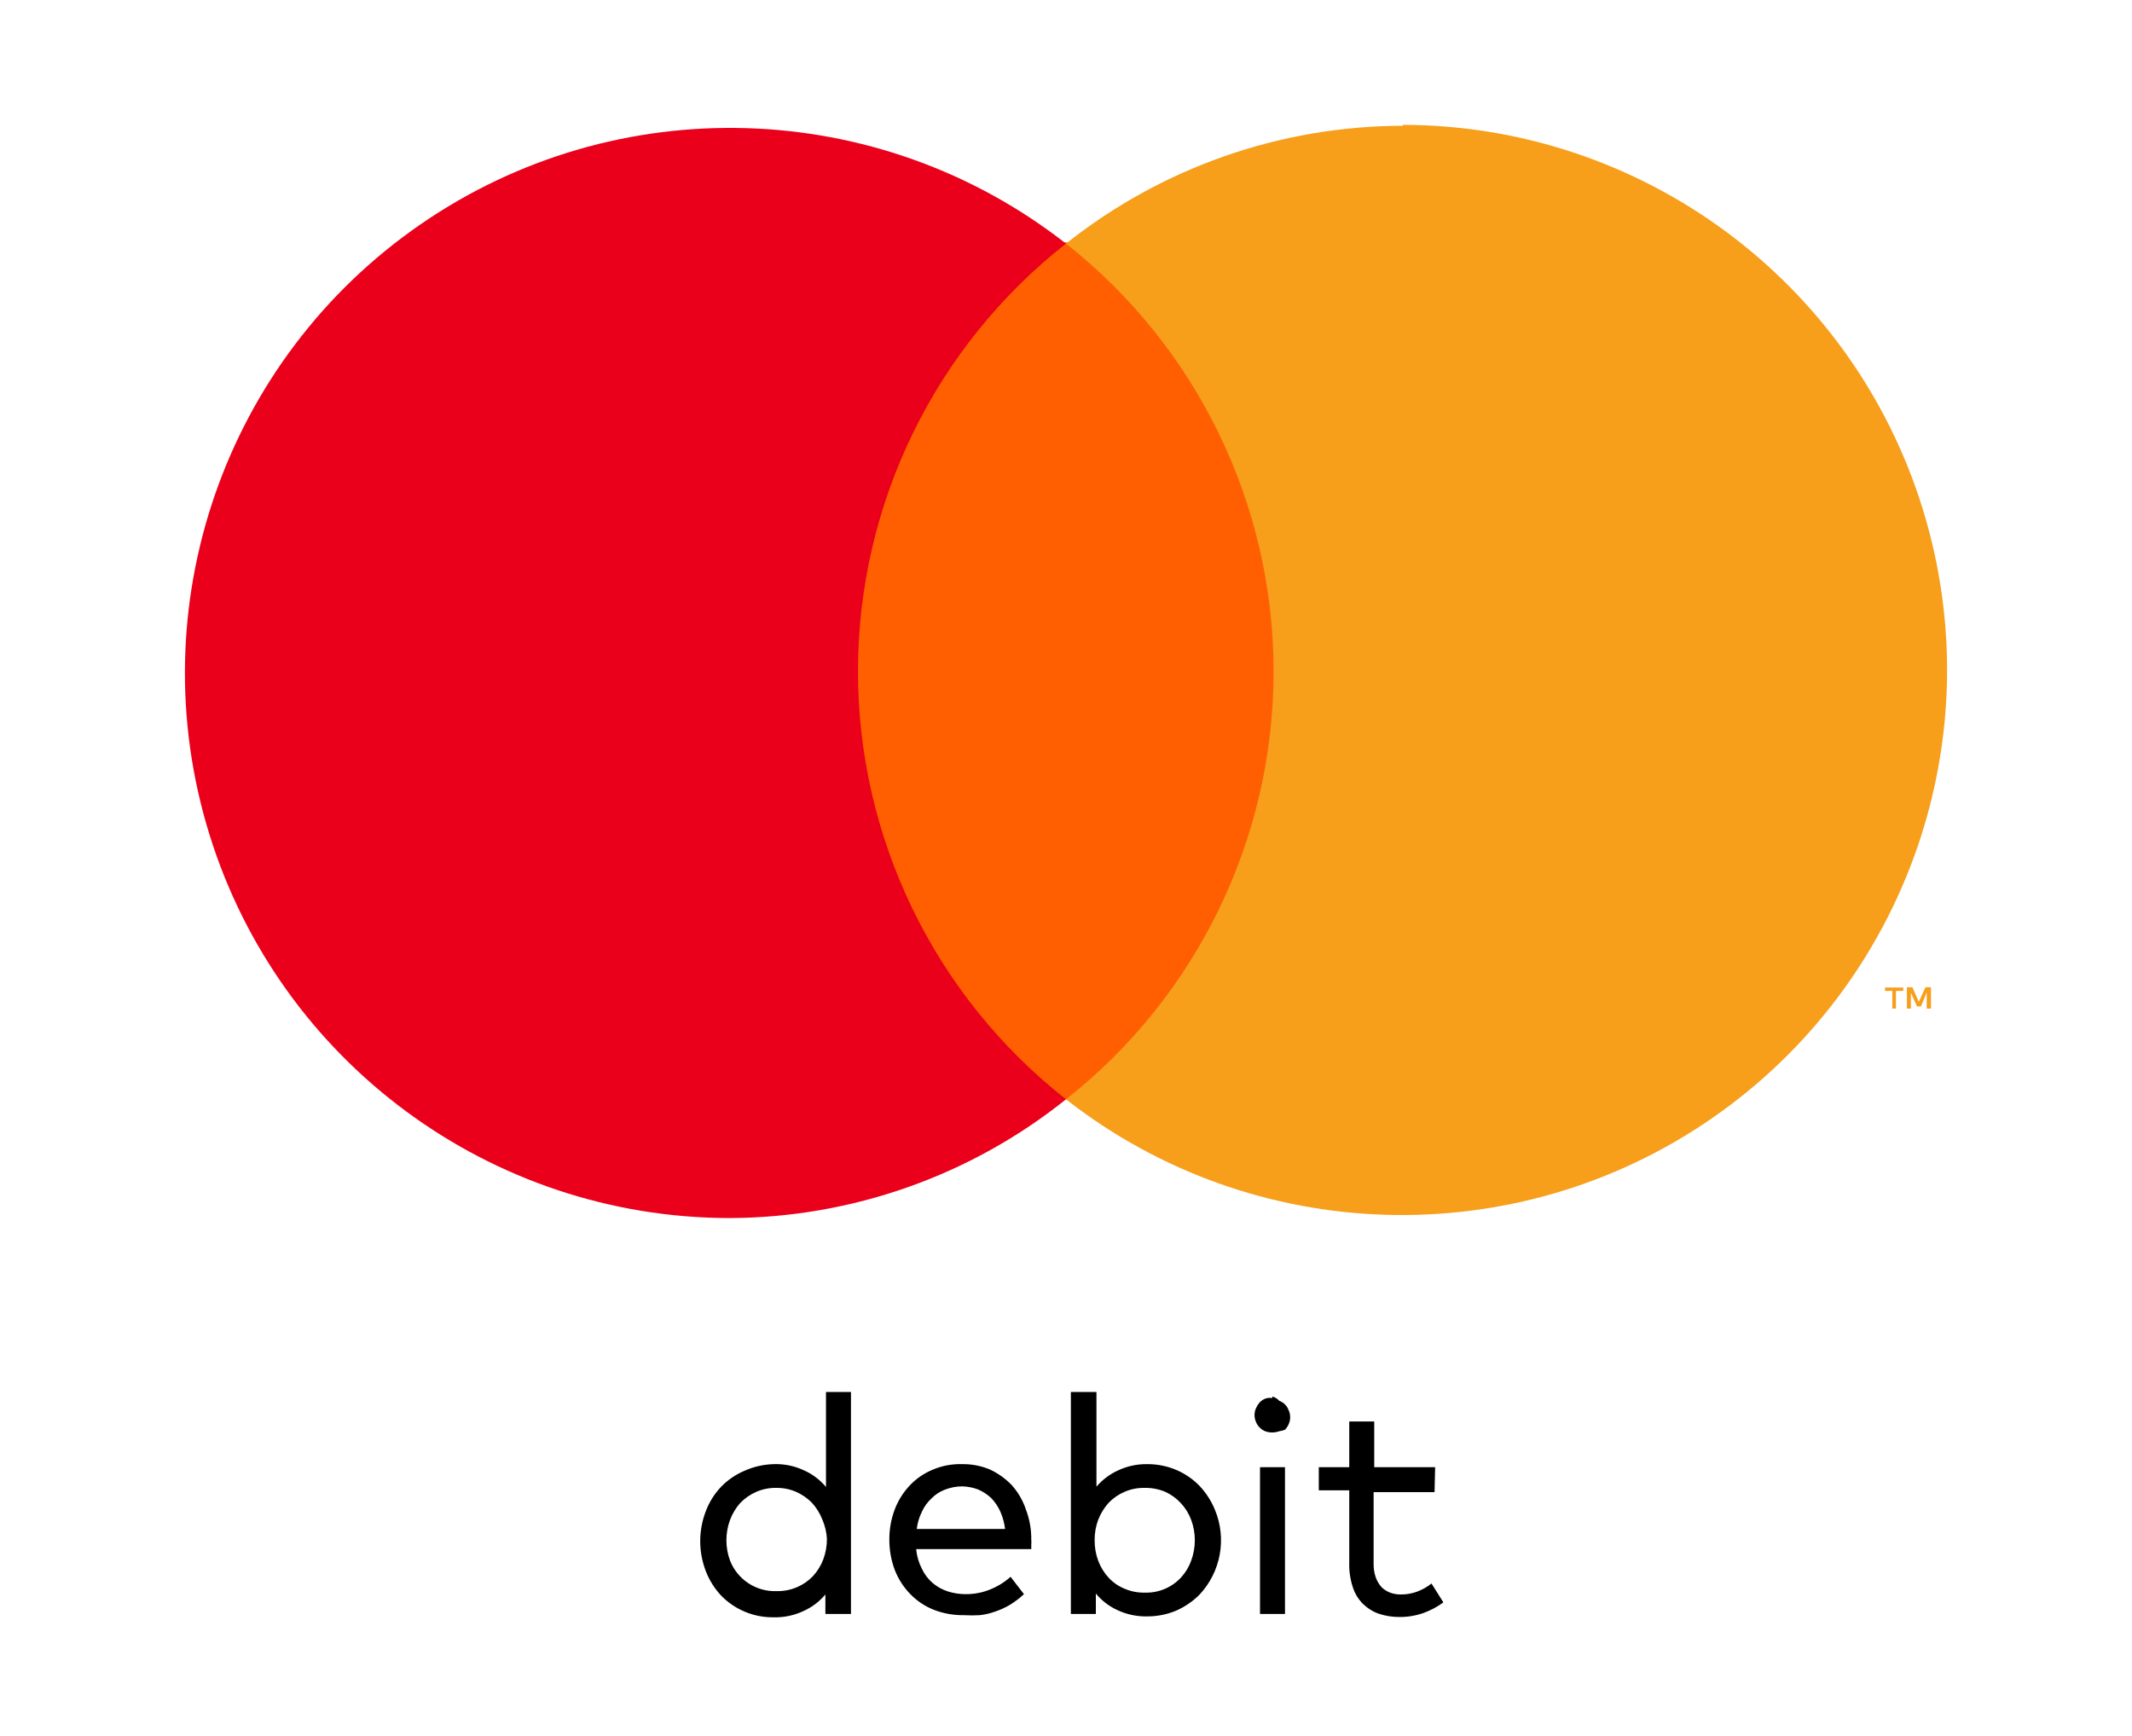
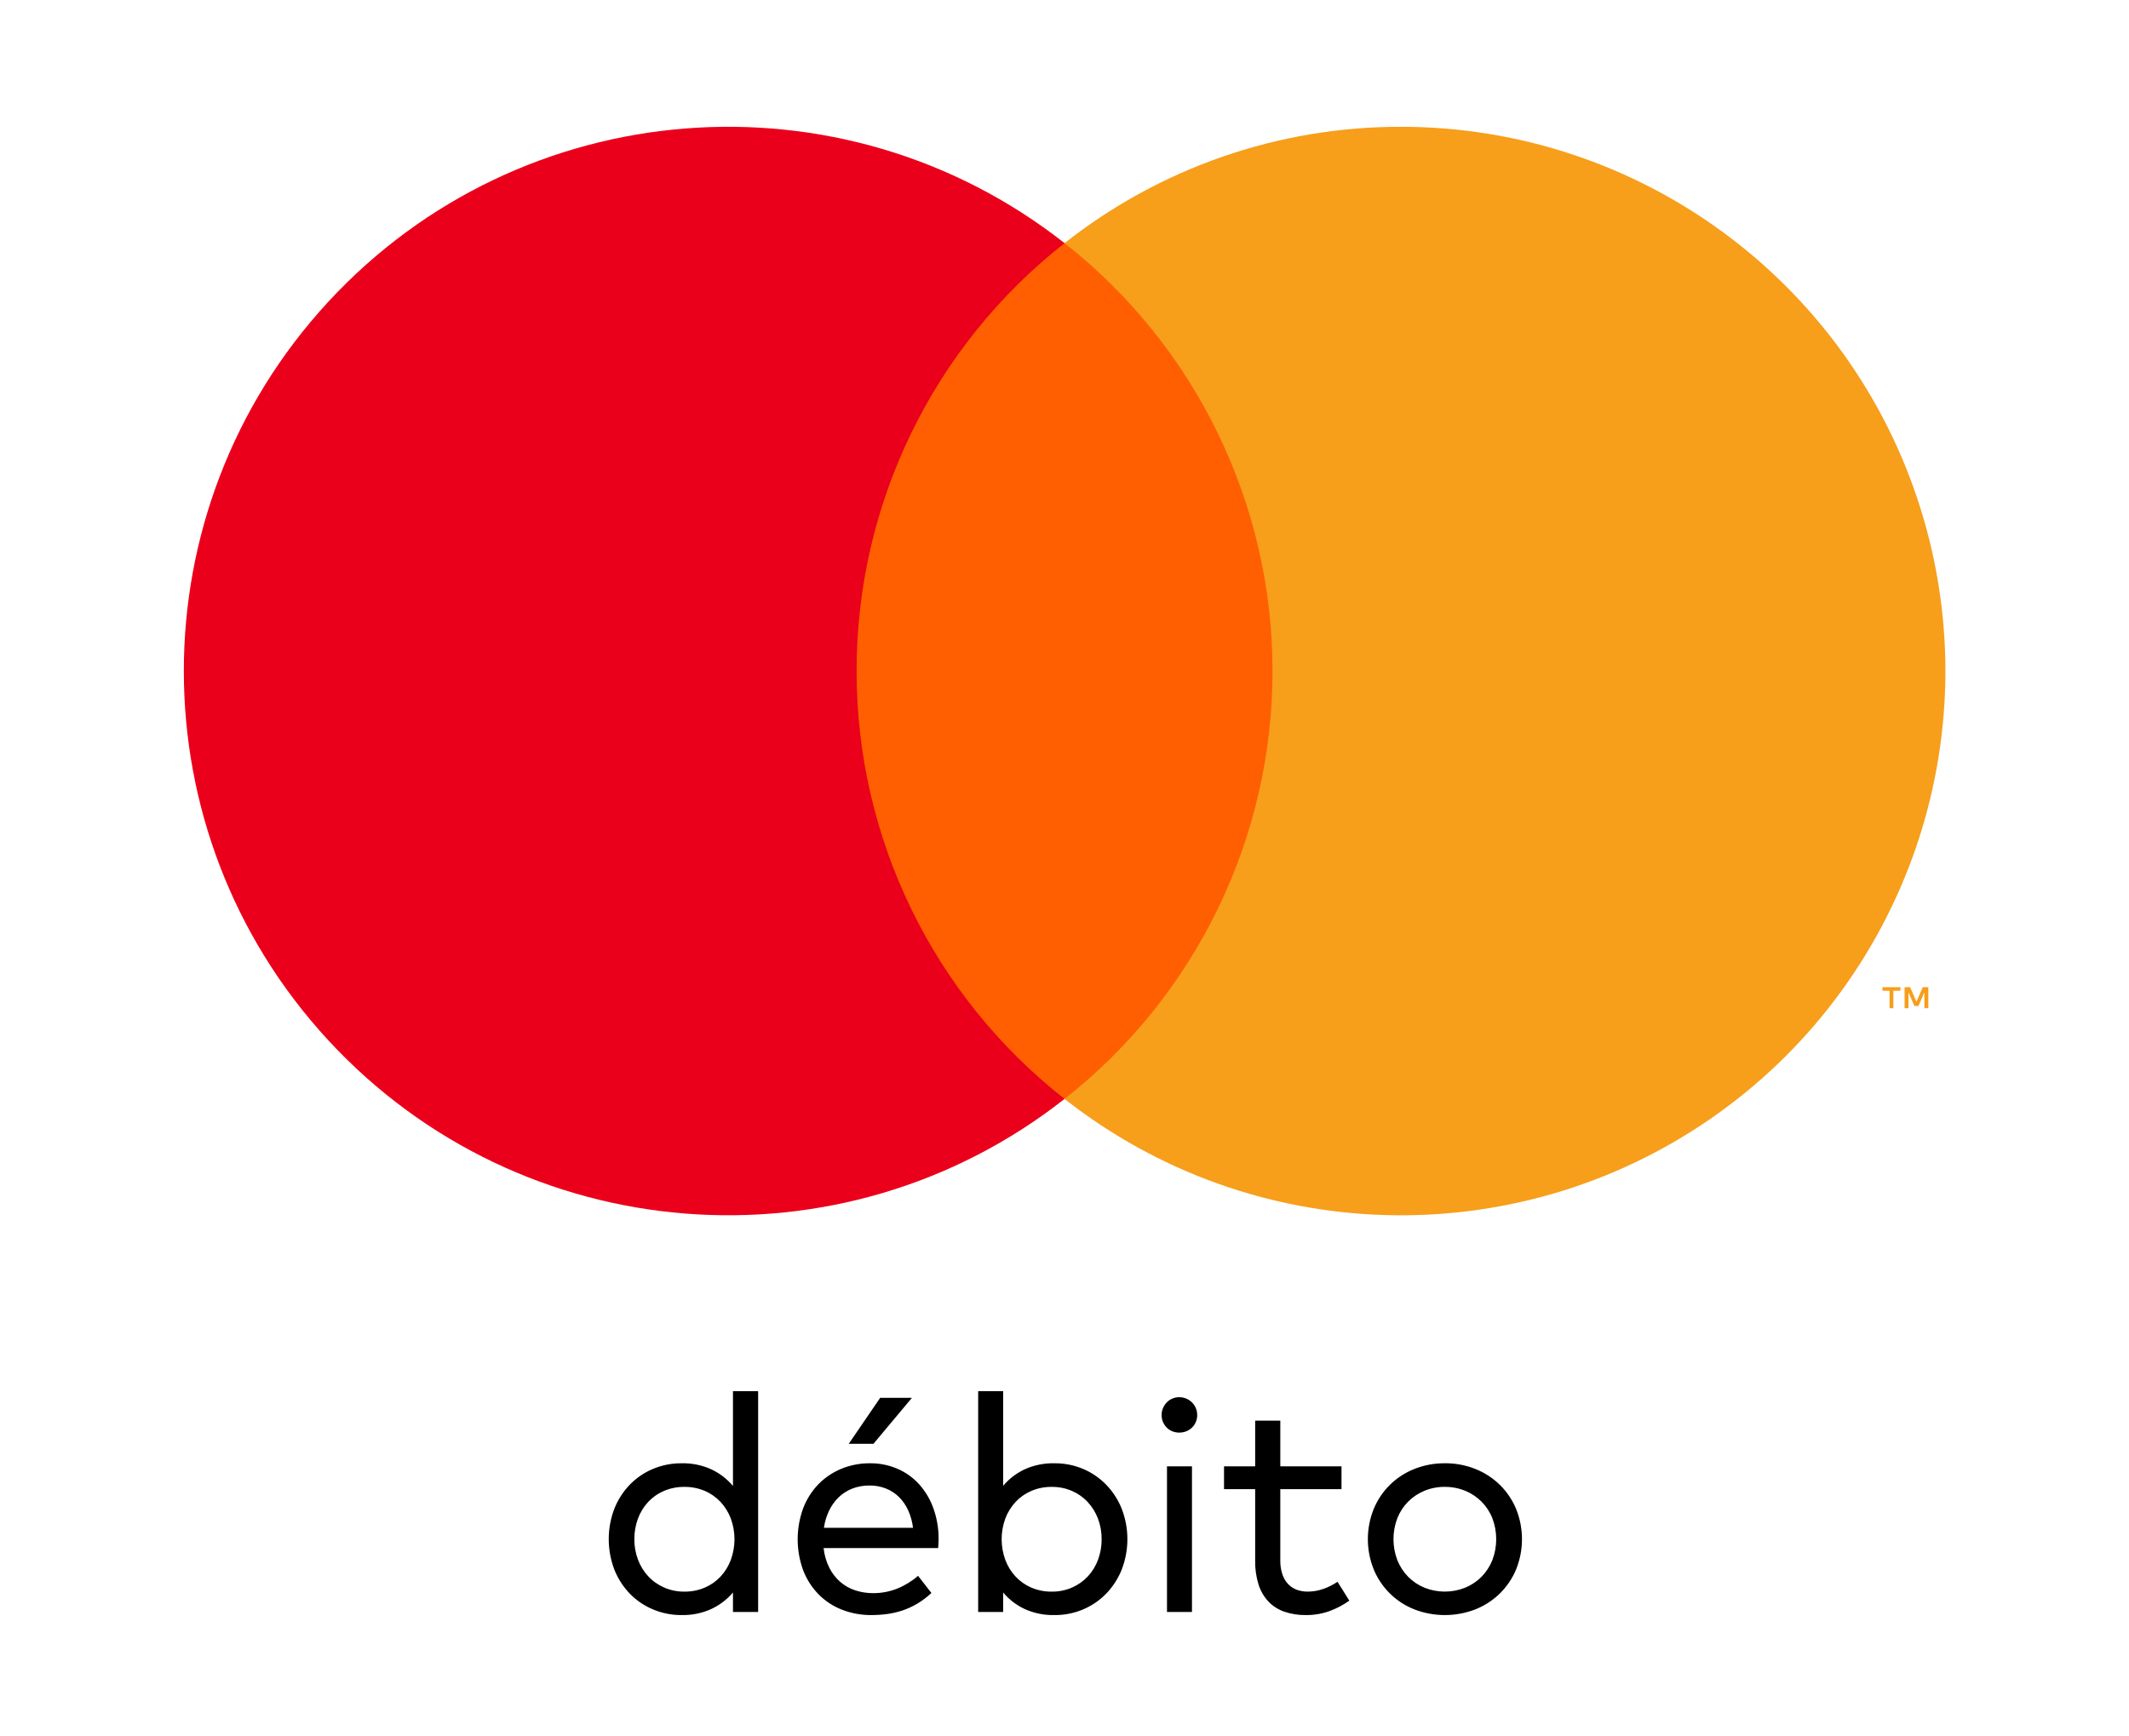
- <svg xmlns="http://www.w3.org/2000/svg" id="Layer_1" data-name="Layer 1" viewBox="0 0 70 57">
+ <svg xmlns="http://www.w3.org/2000/svg" id="a45eba56-372e-421e-afe1-642b0eba1a4c" data-name="Layer 1" viewBox="0 0 140.795 114.807">
  <defs>
-     <style>.cls-1{fill:none;}.cls-2{clip-path:url(#clip-path);}.cls-3{fill:#ff5f00;}.cls-4{fill:#eb001b;}.cls-5{fill:#f79e1b;}</style>
-     <clipPath id="clip-path">
-       <rect id="_Rectangle_" data-name="&lt;Rectangle&gt;" class="cls-1" y="-0.04" width="70" height="57.08" />
+     <clipPath id="af202981-2af9-4ad9-99c2-d07555f195bf" transform="translate(-325.6035 -248.5967)">
+       <rect id="f8382c0c-0689-4fed-bb7c-c667b5c24a1d" data-name="&lt;Rectangle&gt;" x="325.603" y="248.597" width="140.795" height="114.807" style="fill:none" />
    </clipPath>
  </defs>
-   <g class="cls-2">
-     <path d="M25.41,48.08a2.17,2.17,0,0,1,1,.21,2,2,0,0,1,.71.54V45.71h.82V53H27.1v-.64a2,2,0,0,1-.71.54,2.17,2.17,0,0,1-1,.21,2.36,2.36,0,0,1-1.71-.71,2.47,2.47,0,0,1-.5-.79,2.73,2.73,0,0,1,0-2,2.37,2.37,0,0,1,.5-.79,2.34,2.34,0,0,1,.76-.52A2.52,2.52,0,0,1,25.41,48.08Zm.09.78a1.6,1.6,0,0,0-.67.13,1.68,1.68,0,0,0-.53.37,1.79,1.79,0,0,0-.33.55,1.93,1.93,0,0,0,0,1.34,1.58,1.58,0,0,0,1.53,1,1.6,1.6,0,0,0,.67-.13,1.57,1.57,0,0,0,.52-.36,1.7,1.7,0,0,0,.34-.55,1.91,1.91,0,0,0,.12-.68A1.87,1.87,0,0,0,27,49.9a1.82,1.82,0,0,0-.34-.55,1.73,1.73,0,0,0-.52-.36A1.6,1.6,0,0,0,25.5,48.86Zm6.1-.78a2.27,2.27,0,0,1,.91.18,2.43,2.43,0,0,1,.71.51,2.29,2.29,0,0,1,.46.79,2.7,2.7,0,0,1,.18,1,.81.81,0,0,1,0,.16v.15H30.08a1.77,1.77,0,0,0,.19.65,1.4,1.4,0,0,0,.36.47,1.47,1.47,0,0,0,.49.27,1.92,1.92,0,0,0,.59.09,2.09,2.09,0,0,0,.79-.15,2.27,2.27,0,0,0,.68-.42l.44.57a3,3,0,0,1-.46.35,2.56,2.56,0,0,1-.48.22,2.23,2.23,0,0,1-.51.12,4.38,4.38,0,0,1-.52,0,2.63,2.63,0,0,1-1-.18,2.21,2.21,0,0,1-.76-.51,2.34,2.34,0,0,1-.51-.79,2.8,2.8,0,0,1-.18-1,2.75,2.75,0,0,1,.18-1,2.37,2.37,0,0,1,.5-.79,2.17,2.17,0,0,1,.75-.51A2.3,2.3,0,0,1,31.6,48.08Zm0,.73a1.58,1.58,0,0,0-.58.11,1.21,1.21,0,0,0-.44.29,1.35,1.35,0,0,0-.31.43,1.72,1.72,0,0,0-.17.57H33a2,2,0,0,0-.16-.58,1.55,1.55,0,0,0-.3-.44,1.52,1.52,0,0,0-.43-.28A1.62,1.62,0,0,0,31.59,48.81Zm6.08-.73a2.43,2.43,0,0,1,.94.19,2.34,2.34,0,0,1,.76.52,2.56,2.56,0,0,1,.51.79,2.61,2.61,0,0,1-.51,2.79,2.51,2.51,0,0,1-.76.52,2.43,2.43,0,0,1-.94.19,2.19,2.19,0,0,1-1-.21,2,2,0,0,1-.7-.54V53h-.82V45.71H36v3.11a2.06,2.06,0,0,1,.7-.53A2.19,2.19,0,0,1,37.67,48.08Zm-.1.78a1.59,1.59,0,0,0-.66.13,1.61,1.61,0,0,0-.52.36,1.82,1.82,0,0,0-.34.55,1.87,1.87,0,0,0-.12.68,1.91,1.91,0,0,0,.12.68,1.7,1.7,0,0,0,.34.55,1.47,1.47,0,0,0,.52.36,1.59,1.59,0,0,0,.66.13,1.56,1.56,0,0,0,1.2-.5,1.62,1.62,0,0,0,.33-.55,1.93,1.93,0,0,0,0-1.34,1.64,1.64,0,0,0-.34-.55,1.59,1.59,0,0,0-.51-.37A1.68,1.68,0,0,0,37.57,48.86Zm4.2-3A.46.46,0,0,1,42,46a.51.51,0,0,1,.31.31.55.55,0,0,1,0,.46.57.57,0,0,1-.12.18A.76.76,0,0,1,42,47a.68.68,0,0,1-.46,0,.55.55,0,0,1-.3-.3.55.55,0,0,1,0-.46.76.76,0,0,1,.12-.19.57.57,0,0,1,.18-.12A.46.46,0,0,1,41.77,45.91ZM42.19,53h-.82V48.18h.82Zm4.91-4h-2v2.33a1.33,1.33,0,0,0,.07.47,1,1,0,0,0,.19.32.84.84,0,0,0,.28.18,1,1,0,0,0,.36.06,1.5,1.5,0,0,0,.52-.09A1.65,1.65,0,0,0,47,52l.39.62a2.53,2.53,0,0,1-.63.34,2.29,2.29,0,0,1-.81.14,2.12,2.12,0,0,1-.69-.11,1.45,1.45,0,0,1-.52-.33,1.37,1.37,0,0,1-.33-.56,2.36,2.36,0,0,1-.11-.79V48.94h-1v-.76h1v-1.5h.82v1.5h2Z" />
-     <g id="Circles_only" data-name="Circles only">
-       <rect class="cls-3" x="27.13" y="7.96" width="15.66" height="28.14" />
-       <path class="cls-4" d="M28.17,22A17.86,17.86,0,0,1,35,8a17.9,17.9,0,1,0-11.06,32A17.78,17.78,0,0,0,35,36.1,17.87,17.87,0,0,1,28.17,22" />
-       <path class="cls-5" d="M62.25,33.12v-.58h.24v-.11h-.6v.11h.24v.58Zm1.15,0v-.7h-.18L63,32.9l-.21-.48h-.18v.7h.13V32.6l.2.45h.13l.19-.46v.53Z" />
-       <path class="cls-5" d="M46.06,4.13A17.82,17.82,0,0,0,35,8,17.89,17.89,0,0,1,35,36.1a17.9,17.9,0,1,0,11.06-32" />
-     </g>
+   <g style="clip-path:url(#af202981-2af9-4ad9-99c2-d07555f195bf)">
+     <rect width="140.795" height="114.807" style="fill:none" />
+     <path d="M370.678,345.389a4.508,4.508,0,0,1,1.978.406,4.211,4.211,0,0,1,1.42,1.095v-6.268h1.664v14.604h-1.664v-1.288a4.273,4.273,0,0,1-1.42,1.085,4.508,4.508,0,0,1-1.978.406,4.781,4.781,0,0,1-1.896-.376,4.63,4.63,0,0,1-1.532-1.044,4.864,4.864,0,0,1-1.019-1.588,5.66,5.66,0,0,1,0-4.026,4.87,4.87,0,0,1,1.019-1.587,4.647,4.647,0,0,1,1.532-1.045A4.798,4.798,0,0,1,370.678,345.389Zm.193,1.562a3.356,3.356,0,0,0-1.364.269,3.101,3.101,0,0,0-1.05.74,3.286,3.286,0,0,0-.669,1.101,3.848,3.848,0,0,0-.233,1.349,3.764,3.764,0,0,0,.238,1.349,3.338,3.338,0,0,0,.674,1.101,3.168,3.168,0,0,0,1.05.745,3.283,3.283,0,0,0,1.354.274,3.33,3.33,0,0,0,1.338-.264,3.094,3.094,0,0,0,1.045-.73,3.344,3.344,0,0,0,.679-1.101,3.982,3.982,0,0,0,0-2.743,3.373,3.373,0,0,0-.679-1.096,3.105,3.105,0,0,0-1.045-.73A3.33,3.33,0,0,0,370.871,346.951Zm12.272-1.562a4.471,4.471,0,0,1,1.815.365,4.171,4.171,0,0,1,1.43,1.024,4.797,4.797,0,0,1,.938,1.577,5.961,5.961,0,0,1,.35,2.023q0,.163-.01.319t-.02.299h-7.576a3.829,3.829,0,0,0,.38,1.309,3.087,3.087,0,0,0,.725.933,2.874,2.874,0,0,0,.994.559,3.773,3.773,0,0,0,1.176.183,4.22,4.22,0,0,0,1.603-.305,4.869,4.869,0,0,0,1.369-.842l.882,1.136a5.48,5.48,0,0,1-.923.7,5.036,5.036,0,0,1-.974.451,5.594,5.594,0,0,1-1.014.238,7.751,7.751,0,0,1-1.045.071,5.249,5.249,0,0,1-1.973-.36,4.447,4.447,0,0,1-1.546-1.024,4.668,4.668,0,0,1-1.009-1.587,5.968,5.968,0,0,1,0-4.082,4.697,4.697,0,0,1,.999-1.588,4.549,4.549,0,0,1,1.516-1.029A4.881,4.881,0,0,1,383.143,345.389Zm-.031,1.471a3.077,3.077,0,0,0-1.156.208,2.733,2.733,0,0,0-.897.578,3.136,3.136,0,0,0-.629.882,3.868,3.868,0,0,0-.339,1.131h5.892a3.934,3.934,0,0,0-.319-1.155,2.958,2.958,0,0,0-.608-.883,2.595,2.595,0,0,0-.862-.562A2.869,2.869,0,0,0,383.112,346.859Zm-1.379-2.759,2.079-3.042h2.1l-2.545,3.042Zm13.61,1.288a4.762,4.762,0,0,1,1.892.375,4.656,4.656,0,0,1,1.525,1.045,4.926,4.926,0,0,1,1.025,1.587,5.591,5.591,0,0,1,0,4.026,4.92,4.92,0,0,1-1.025,1.588,4.638,4.638,0,0,1-1.525,1.044,4.745,4.745,0,0,1-1.892.376,4.533,4.533,0,0,1-1.988-.406,4.166,4.166,0,0,1-1.41-1.085v1.288H390.292V340.622h1.653v6.258a4.166,4.166,0,0,1,1.41-1.085A4.533,4.533,0,0,1,395.343,345.389Zm-.192,1.562a3.333,3.333,0,0,0-1.339.264,3.105,3.105,0,0,0-1.045.73,3.373,3.373,0,0,0-.679,1.096,3.982,3.982,0,0,0,0,2.743,3.344,3.344,0,0,0,.679,1.101,3.094,3.094,0,0,0,1.045.73,3.333,3.333,0,0,0,1.339.264,3.275,3.275,0,0,0,1.359-.274,3.191,3.191,0,0,0,1.045-.745,3.283,3.283,0,0,0,.668-1.101,3.827,3.827,0,0,0,.234-1.349,3.785,3.785,0,0,0-.238-1.349A3.366,3.366,0,0,0,397.543,347.96a3.106,3.106,0,0,0-1.044-.74A3.295,3.295,0,0,0,395.15,346.951Zm8.438-5.934a1.193,1.193,0,0,1,.842.345,1.166,1.166,0,0,1,.346.842,1.158,1.158,0,0,1-.092.457,1.132,1.132,0,0,1-.634.613,1.24,1.24,0,0,1-.462.086,1.203,1.203,0,0,1-.456-.086,1.109,1.109,0,0,1-.37-.243,1.179,1.179,0,0,1-.248-.37,1.141,1.141,0,0,1-.092-.457,1.164,1.164,0,0,1,.092-.467,1.236,1.236,0,0,1,.248-.375,1.147,1.147,0,0,1,.826-.345Zm.842,14.209h-1.652V345.592h1.652Zm9.888-8.124h-4.047v4.696a2.825,2.825,0,0,0,.138.938,1.744,1.744,0,0,0,.38.645,1.508,1.508,0,0,0,.573.375,2.078,2.078,0,0,0,.725.122,3.077,3.077,0,0,0,1.045-.183,4.092,4.092,0,0,0,.923-.467l.781,1.247a5.457,5.457,0,0,1-1.278.68,4.503,4.503,0,0,1-1.612.274,4.188,4.188,0,0,1-1.399-.219,2.648,2.648,0,0,1-1.05-.664,2.944,2.944,0,0,1-.659-1.12,4.996,4.996,0,0,1-.229-1.598v-4.727h-2.059V345.592h2.059v-3.022h1.663v3.022h4.047Zm6.835-1.714a5.315,5.315,0,0,1,2.028.381,4.907,4.907,0,0,1,1.618,1.055,4.858,4.858,0,0,1,1.07,1.592,5.355,5.355,0,0,1,0,3.986,4.858,4.858,0,0,1-1.07,1.592,4.907,4.907,0,0,1-1.618,1.055,5.591,5.591,0,0,1-4.057,0,4.809,4.809,0,0,1-2.677-2.646,5.342,5.342,0,0,1,0-3.986,4.809,4.809,0,0,1,2.677-2.646A5.319,5.319,0,0,1,421.152,345.389Zm0,1.562a3.471,3.471,0,0,0-1.349.258,3.317,3.317,0,0,0-1.075.716,3.272,3.272,0,0,0-.715,1.09,3.887,3.887,0,0,0,0,2.789,3.338,3.338,0,0,0,.715,1.096,3.281,3.281,0,0,0,1.075.72,3.631,3.631,0,0,0,2.692,0,3.252,3.252,0,0,0,1.08-.72,3.325,3.325,0,0,0,.716-1.096,3.901,3.901,0,0,0,0-2.789,3.236,3.236,0,0,0-1.796-1.806A3.478,3.478,0,0,0,421.152,346.951Z" transform="translate(-325.6035 -248.5967)" />
+     <rect width="140.795" height="89.025" style="fill:none" />
+     <rect x="54.572" y="16.082" width="31.497" height="56.609" style="fill:#ff5f00" />
+     <path d="M382.253,292.984a35.934,35.934,0,0,1,13.753-28.304,36,36,0,1,0,0,56.608,35.935,35.935,0,0,1-13.753-28.304" transform="translate(-325.6035 -248.5967)" style="fill:#eb001b" />
+     <path d="M450.816,315.29v-1.159h.468v-.236H450.094v.236h.468v1.159Zm2.311,0v-1.396h-.365l-.42.961-.419-.961h-.365v1.396h.257v-1.054l.392.908h.268l.393-.91v1.056Z" transform="translate(-325.6035 -248.5967)" style="fill:#f79e1b" />
+     <path d="M418.253,256.984a35.845,35.845,0,0,0-22.248,7.696,36.002,36.002,0,0,1,0,56.608,36.001,36.001,0,1,0,22.248-64.304" transform="translate(-325.6035 -248.5967)" style="fill:#f79e1b" />
  </g>
</svg>
